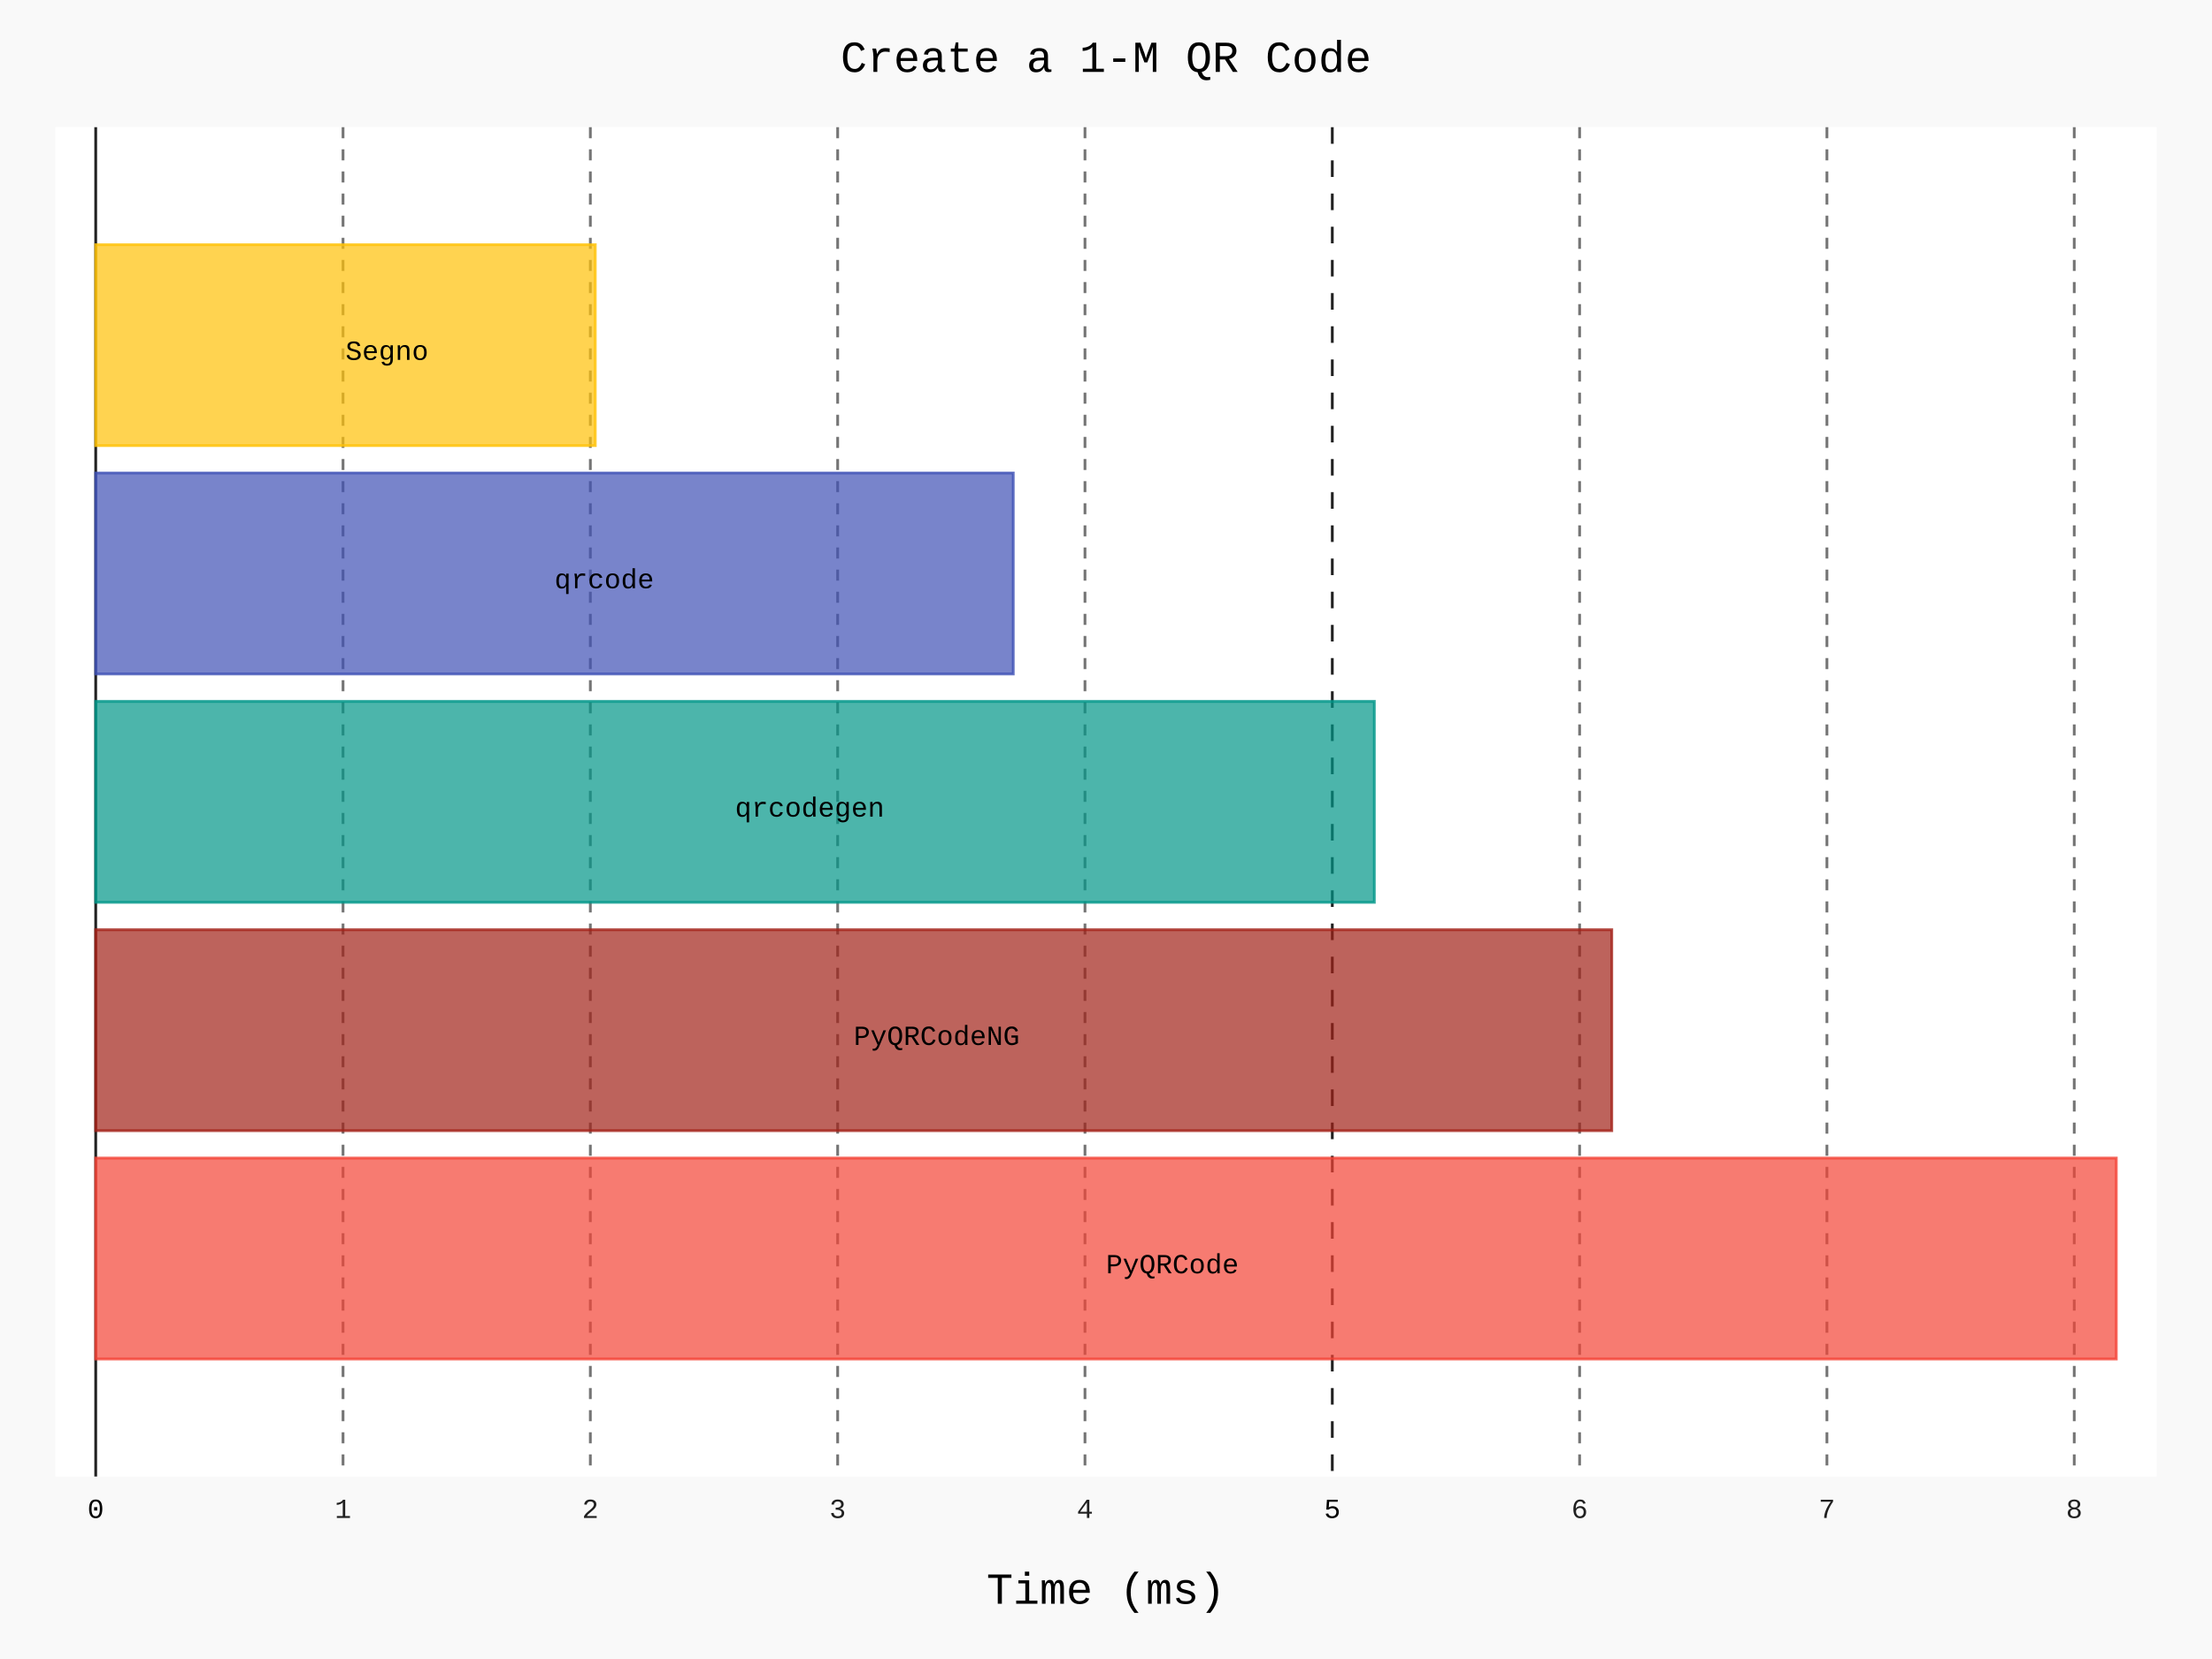
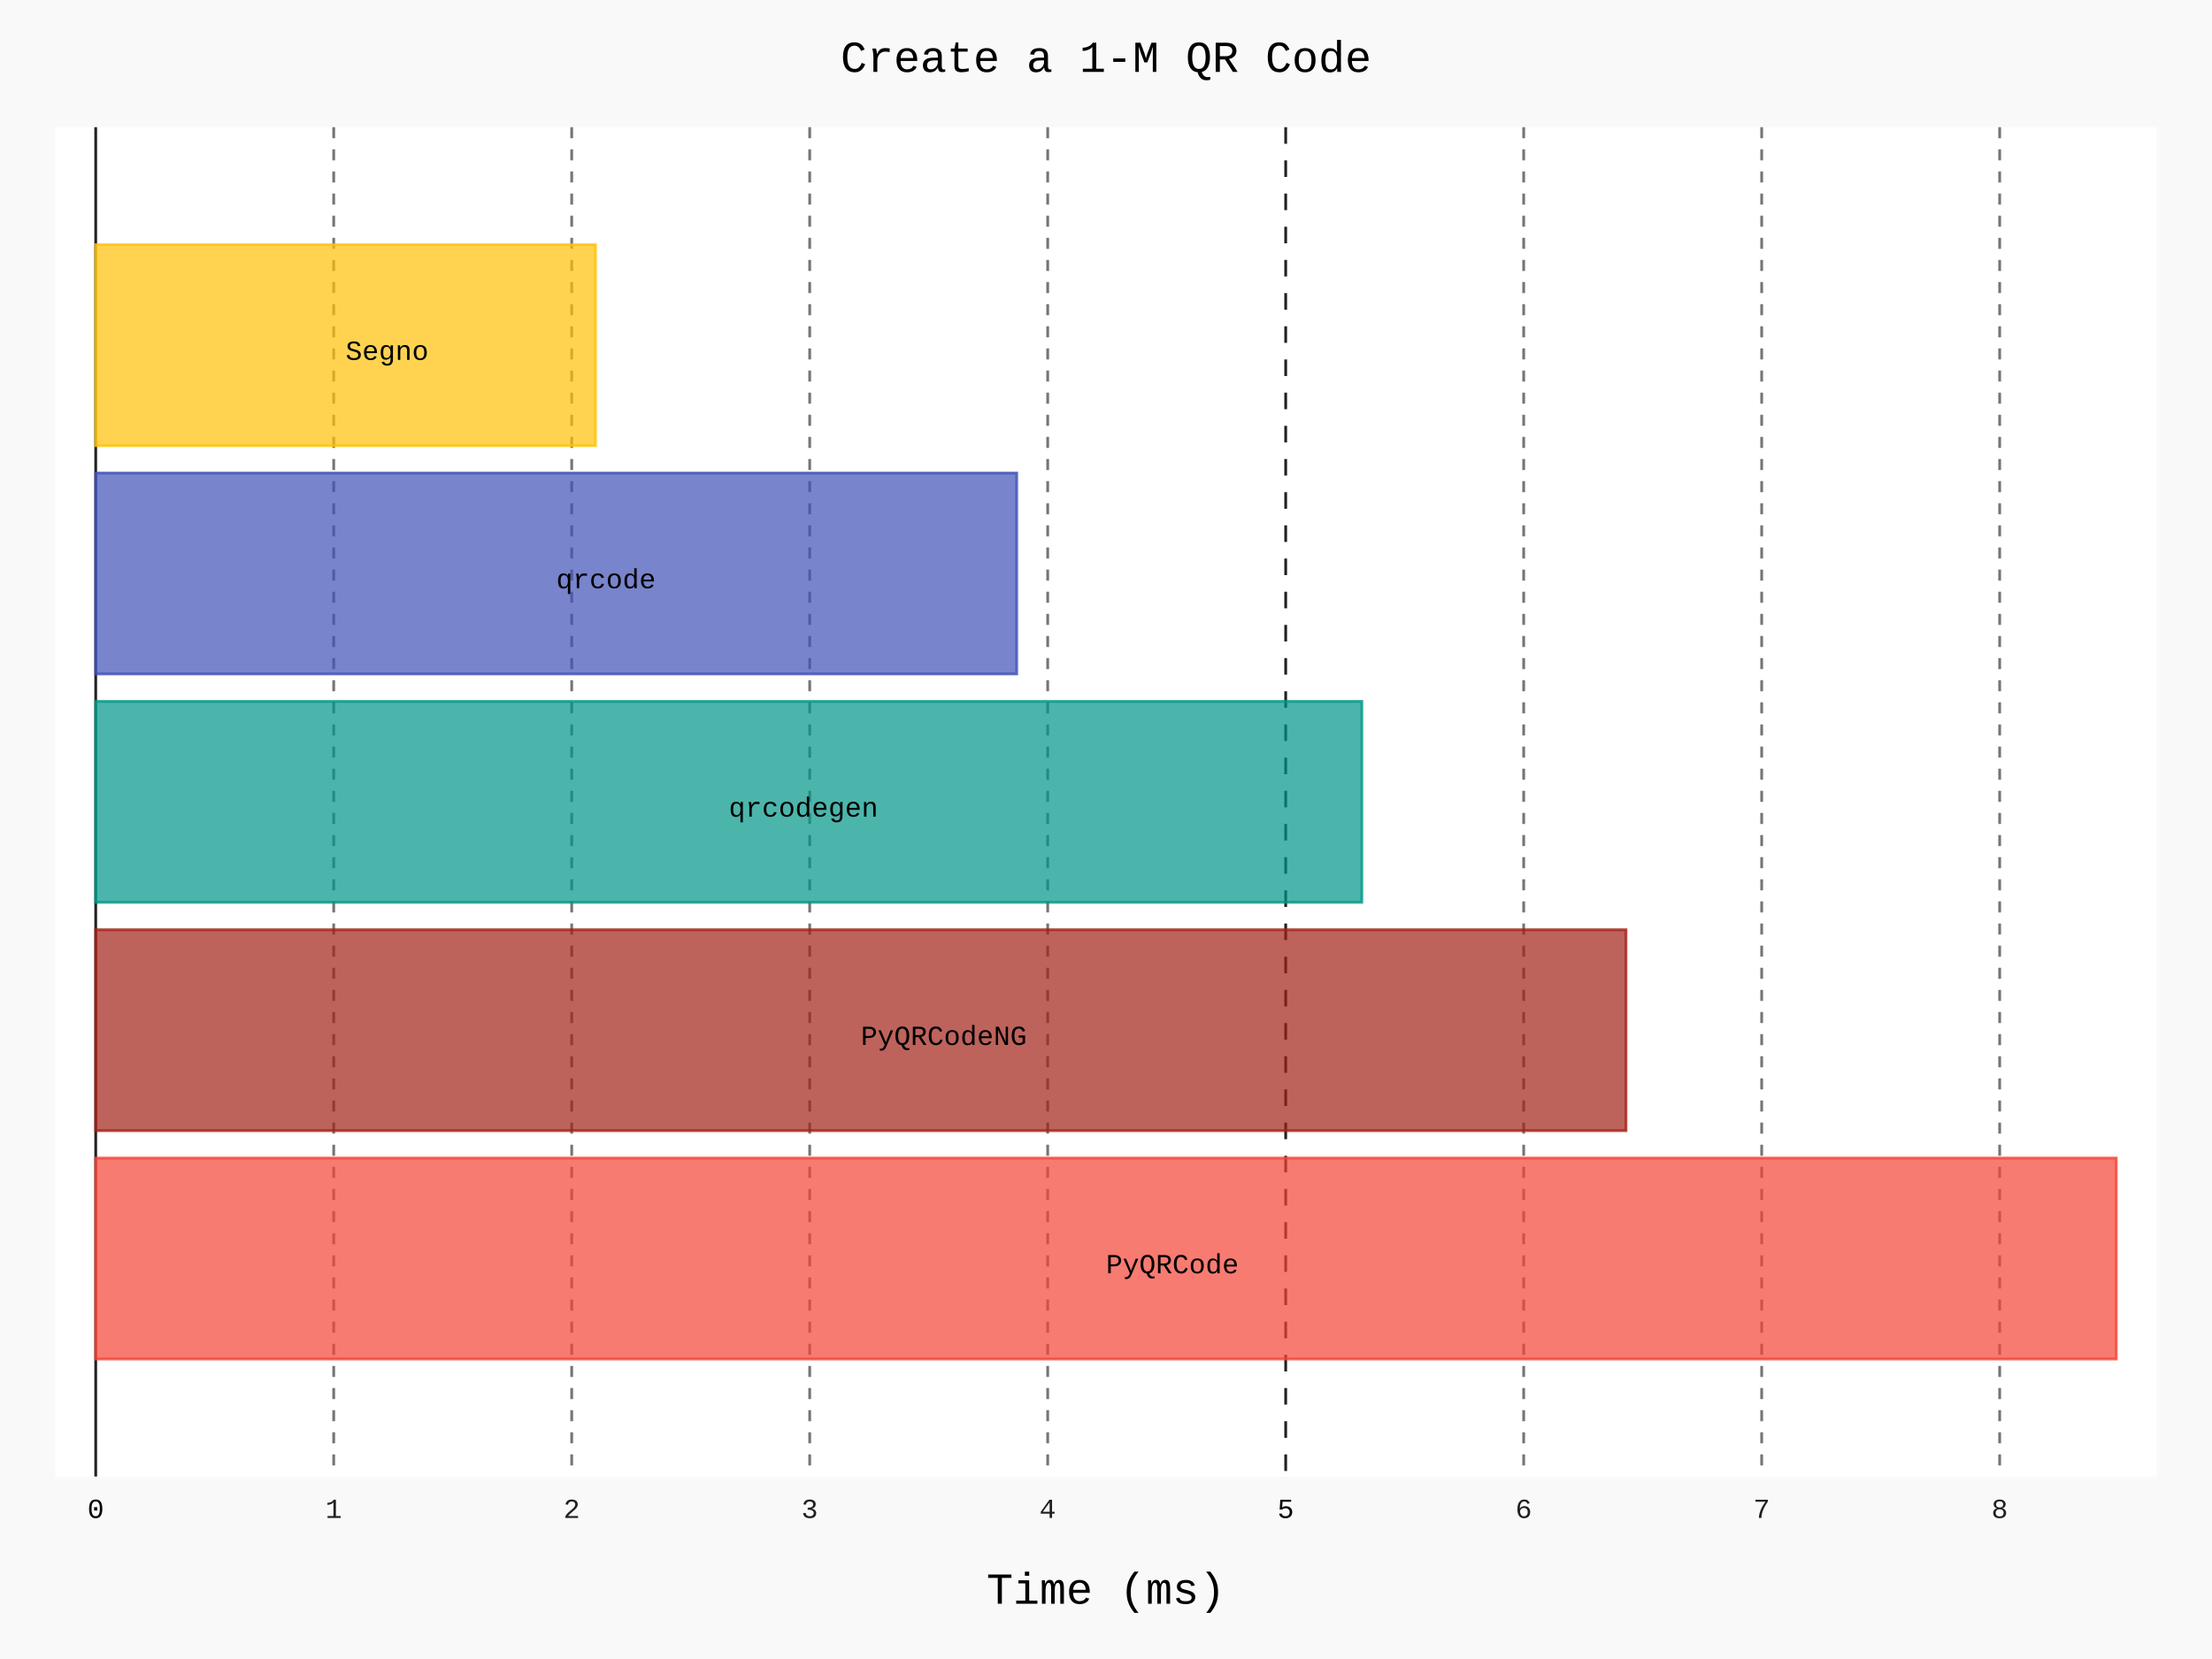
- <svg xmlns="http://www.w3.org/2000/svg" class="pygal-chart" id="chart-d2828502-64b4-4748-b919-c61d1e8c4efd" viewBox="0 0 800 600">
+ <svg xmlns="http://www.w3.org/2000/svg" class="pygal-chart" id="chart-630e60b2-058c-4f9c-b45d-ced3343af5b3" viewBox="0 0 800 600">
  <defs>
-     <style type="text/css">#chart-d2828502-64b4-4748-b919-c61d1e8c4efd{-webkit-user-select:none;-webkit-font-smoothing:antialiased;font-family:Consolas,"Liberation Mono",Menlo,Courier,monospace}#chart-d2828502-64b4-4748-b919-c61d1e8c4efd .title{font-family:Consolas,"Liberation Mono",Menlo,Courier,monospace;font-size:16px}#chart-d2828502-64b4-4748-b919-c61d1e8c4efd .legends .legend text{font-family:Consolas,"Liberation Mono",Menlo,Courier,monospace;font-size:14px}#chart-d2828502-64b4-4748-b919-c61d1e8c4efd .axis text{font-family:Consolas,"Liberation Mono",Menlo,Courier,monospace;font-size:10px}#chart-d2828502-64b4-4748-b919-c61d1e8c4efd .axis text.major{font-family:Consolas,"Liberation Mono",Menlo,Courier,monospace;font-size:10px}#chart-d2828502-64b4-4748-b919-c61d1e8c4efd .text-overlay text.value{font-family:Consolas,"Liberation Mono",Menlo,Courier,monospace;font-size:16px}#chart-d2828502-64b4-4748-b919-c61d1e8c4efd .text-overlay text.label{font-family:Consolas,"Liberation Mono",Menlo,Courier,monospace;font-size:10px}#chart-d2828502-64b4-4748-b919-c61d1e8c4efd .tooltip{font-family:Consolas,"Liberation Mono",Menlo,Courier,monospace;font-size:14px}#chart-d2828502-64b4-4748-b919-c61d1e8c4efd text.no_data{font-family:Consolas,"Liberation Mono",Menlo,Courier,monospace;font-size:64px}
- #chart-d2828502-64b4-4748-b919-c61d1e8c4efd{background-color:rgba(249,249,249,1)}#chart-d2828502-64b4-4748-b919-c61d1e8c4efd path,#chart-d2828502-64b4-4748-b919-c61d1e8c4efd line,#chart-d2828502-64b4-4748-b919-c61d1e8c4efd rect,#chart-d2828502-64b4-4748-b919-c61d1e8c4efd circle{-webkit-transition:150ms;-moz-transition:150ms;transition:150ms}#chart-d2828502-64b4-4748-b919-c61d1e8c4efd .graph &gt; .background{fill:rgba(249,249,249,1)}#chart-d2828502-64b4-4748-b919-c61d1e8c4efd .plot &gt; .background{fill:rgba(255,255,255,1)}#chart-d2828502-64b4-4748-b919-c61d1e8c4efd .graph{fill:rgba(0,0,0,.87)}#chart-d2828502-64b4-4748-b919-c61d1e8c4efd text.no_data{fill:rgba(0,0,0,1)}#chart-d2828502-64b4-4748-b919-c61d1e8c4efd .title{fill:rgba(0,0,0,1)}#chart-d2828502-64b4-4748-b919-c61d1e8c4efd .legends .legend text{fill:rgba(0,0,0,.87)}#chart-d2828502-64b4-4748-b919-c61d1e8c4efd .legends .legend:hover text{fill:rgba(0,0,0,1)}#chart-d2828502-64b4-4748-b919-c61d1e8c4efd .axis .line{stroke:rgba(0,0,0,1)}#chart-d2828502-64b4-4748-b919-c61d1e8c4efd .axis .guide.line{stroke:rgba(0,0,0,.54)}#chart-d2828502-64b4-4748-b919-c61d1e8c4efd .axis .major.line{stroke:rgba(0,0,0,.87)}#chart-d2828502-64b4-4748-b919-c61d1e8c4efd .axis text.major{fill:rgba(0,0,0,1)}#chart-d2828502-64b4-4748-b919-c61d1e8c4efd .axis.y .guides:hover .guide.line,#chart-d2828502-64b4-4748-b919-c61d1e8c4efd .line-graph .axis.x .guides:hover .guide.line,#chart-d2828502-64b4-4748-b919-c61d1e8c4efd .stackedline-graph .axis.x .guides:hover .guide.line,#chart-d2828502-64b4-4748-b919-c61d1e8c4efd .xy-graph .axis.x .guides:hover .guide.line{stroke:rgba(0,0,0,1)}#chart-d2828502-64b4-4748-b919-c61d1e8c4efd .axis .guides:hover text{fill:rgba(0,0,0,1)}#chart-d2828502-64b4-4748-b919-c61d1e8c4efd .reactive{fill-opacity:.7;stroke-opacity:.8}#chart-d2828502-64b4-4748-b919-c61d1e8c4efd .ci{stroke:rgba(0,0,0,.87)}#chart-d2828502-64b4-4748-b919-c61d1e8c4efd .reactive.active,#chart-d2828502-64b4-4748-b919-c61d1e8c4efd .active .reactive{fill-opacity:.8;stroke-opacity:.9;stroke-width:4}#chart-d2828502-64b4-4748-b919-c61d1e8c4efd .ci .reactive.active{stroke-width:1.5}#chart-d2828502-64b4-4748-b919-c61d1e8c4efd .series text{fill:rgba(0,0,0,1)}#chart-d2828502-64b4-4748-b919-c61d1e8c4efd .tooltip rect{fill:rgba(255,255,255,1);stroke:rgba(0,0,0,1);-webkit-transition:opacity 150ms;-moz-transition:opacity 150ms;transition:opacity 150ms}#chart-d2828502-64b4-4748-b919-c61d1e8c4efd .tooltip .label{fill:rgba(0,0,0,.87)}#chart-d2828502-64b4-4748-b919-c61d1e8c4efd .tooltip .label{fill:rgba(0,0,0,.87)}#chart-d2828502-64b4-4748-b919-c61d1e8c4efd .tooltip .legend{font-size:.8em;fill:rgba(0,0,0,.54)}#chart-d2828502-64b4-4748-b919-c61d1e8c4efd .tooltip .x_label{font-size:.6em;fill:rgba(0,0,0,1)}#chart-d2828502-64b4-4748-b919-c61d1e8c4efd .tooltip .xlink{font-size:.5em;text-decoration:underline}#chart-d2828502-64b4-4748-b919-c61d1e8c4efd .tooltip .value{font-size:1.5em}#chart-d2828502-64b4-4748-b919-c61d1e8c4efd .bound{font-size:.5em}#chart-d2828502-64b4-4748-b919-c61d1e8c4efd .max-value{font-size:.75em;fill:rgba(0,0,0,.54)}#chart-d2828502-64b4-4748-b919-c61d1e8c4efd .map-element{fill:rgba(255,255,255,1);stroke:rgba(0,0,0,.54) !important}#chart-d2828502-64b4-4748-b919-c61d1e8c4efd .map-element .reactive{fill-opacity:inherit;stroke-opacity:inherit}#chart-d2828502-64b4-4748-b919-c61d1e8c4efd .color-0,#chart-d2828502-64b4-4748-b919-c61d1e8c4efd .color-0 a:visited{stroke:#F44336;fill:#F44336}#chart-d2828502-64b4-4748-b919-c61d1e8c4efd .color-1,#chart-d2828502-64b4-4748-b919-c61d1e8c4efd .color-1 a:visited{stroke:#3F51B5;fill:#3F51B5}#chart-d2828502-64b4-4748-b919-c61d1e8c4efd .color-2,#chart-d2828502-64b4-4748-b919-c61d1e8c4efd .color-2 a:visited{stroke:#009688;fill:#009688}#chart-d2828502-64b4-4748-b919-c61d1e8c4efd .color-3,#chart-d2828502-64b4-4748-b919-c61d1e8c4efd .color-3 a:visited{stroke:#FFC107;fill:#FFC107}#chart-d2828502-64b4-4748-b919-c61d1e8c4efd .color-4,#chart-d2828502-64b4-4748-b919-c61d1e8c4efd .color-4 a:visited{stroke:#FF5722;fill:#FF5722}#chart-d2828502-64b4-4748-b919-c61d1e8c4efd .text-overlay .color-0 text{fill:black}#chart-d2828502-64b4-4748-b919-c61d1e8c4efd .text-overlay .color-1 text{fill:black}#chart-d2828502-64b4-4748-b919-c61d1e8c4efd .text-overlay .color-2 text{fill:black}#chart-d2828502-64b4-4748-b919-c61d1e8c4efd .text-overlay .color-3 text{fill:black}#chart-d2828502-64b4-4748-b919-c61d1e8c4efd .text-overlay .color-4 text{fill:black}
- #chart-d2828502-64b4-4748-b919-c61d1e8c4efd text.no_data{text-anchor:middle}#chart-d2828502-64b4-4748-b919-c61d1e8c4efd .guide.line{fill:none}#chart-d2828502-64b4-4748-b919-c61d1e8c4efd .centered{text-anchor:middle}#chart-d2828502-64b4-4748-b919-c61d1e8c4efd .title{text-anchor:middle}#chart-d2828502-64b4-4748-b919-c61d1e8c4efd .legends .legend text{fill-opacity:1}#chart-d2828502-64b4-4748-b919-c61d1e8c4efd .axis.x text{text-anchor:middle}#chart-d2828502-64b4-4748-b919-c61d1e8c4efd .axis.x:not(.web) text[transform]{text-anchor:start}#chart-d2828502-64b4-4748-b919-c61d1e8c4efd .axis.x:not(.web) text[transform].backwards{text-anchor:end}#chart-d2828502-64b4-4748-b919-c61d1e8c4efd .axis.y text{text-anchor:end}#chart-d2828502-64b4-4748-b919-c61d1e8c4efd .axis.y text[transform].backwards{text-anchor:start}#chart-d2828502-64b4-4748-b919-c61d1e8c4efd .axis.y2 text{text-anchor:start}#chart-d2828502-64b4-4748-b919-c61d1e8c4efd .axis.y2 text[transform].backwards{text-anchor:end}#chart-d2828502-64b4-4748-b919-c61d1e8c4efd .axis .guide.line{stroke-dasharray:4,4}#chart-d2828502-64b4-4748-b919-c61d1e8c4efd .axis .major.guide.line{stroke-dasharray:6,6}#chart-d2828502-64b4-4748-b919-c61d1e8c4efd .horizontal .axis.y .guide.line,#chart-d2828502-64b4-4748-b919-c61d1e8c4efd .horizontal .axis.y2 .guide.line,#chart-d2828502-64b4-4748-b919-c61d1e8c4efd .vertical .axis.x .guide.line{opacity:0}#chart-d2828502-64b4-4748-b919-c61d1e8c4efd .horizontal .axis.always_show .guide.line,#chart-d2828502-64b4-4748-b919-c61d1e8c4efd .vertical .axis.always_show .guide.line{opacity:1 !important}#chart-d2828502-64b4-4748-b919-c61d1e8c4efd .axis.y .guides:hover .guide.line,#chart-d2828502-64b4-4748-b919-c61d1e8c4efd .axis.y2 .guides:hover .guide.line,#chart-d2828502-64b4-4748-b919-c61d1e8c4efd .axis.x .guides:hover .guide.line{opacity:1}#chart-d2828502-64b4-4748-b919-c61d1e8c4efd .axis .guides:hover text{opacity:1}#chart-d2828502-64b4-4748-b919-c61d1e8c4efd .nofill{fill:none}#chart-d2828502-64b4-4748-b919-c61d1e8c4efd .subtle-fill{fill-opacity:.2}#chart-d2828502-64b4-4748-b919-c61d1e8c4efd .dot{stroke-width:1px;fill-opacity:1}#chart-d2828502-64b4-4748-b919-c61d1e8c4efd .dot.active{stroke-width:5px}#chart-d2828502-64b4-4748-b919-c61d1e8c4efd .dot.negative{fill:transparent}#chart-d2828502-64b4-4748-b919-c61d1e8c4efd text,#chart-d2828502-64b4-4748-b919-c61d1e8c4efd tspan{stroke:none !important}#chart-d2828502-64b4-4748-b919-c61d1e8c4efd .series text.active{opacity:1}#chart-d2828502-64b4-4748-b919-c61d1e8c4efd .tooltip rect{fill-opacity:.95;stroke-width:.5}#chart-d2828502-64b4-4748-b919-c61d1e8c4efd .tooltip text{fill-opacity:1}#chart-d2828502-64b4-4748-b919-c61d1e8c4efd .showable{visibility:hidden}#chart-d2828502-64b4-4748-b919-c61d1e8c4efd .showable.shown{visibility:visible}#chart-d2828502-64b4-4748-b919-c61d1e8c4efd .gauge-background{fill:rgba(229,229,229,1);stroke:none}#chart-d2828502-64b4-4748-b919-c61d1e8c4efd .bg-lines{stroke:rgba(249,249,249,1);stroke-width:2px}</style>
+     <style type="text/css">#chart-630e60b2-058c-4f9c-b45d-ced3343af5b3{-webkit-user-select:none;-webkit-font-smoothing:antialiased;font-family:Consolas,"Liberation Mono",Menlo,Courier,monospace}#chart-630e60b2-058c-4f9c-b45d-ced3343af5b3 .title{font-family:Consolas,"Liberation Mono",Menlo,Courier,monospace;font-size:16px}#chart-630e60b2-058c-4f9c-b45d-ced3343af5b3 .legends .legend text{font-family:Consolas,"Liberation Mono",Menlo,Courier,monospace;font-size:14px}#chart-630e60b2-058c-4f9c-b45d-ced3343af5b3 .axis text{font-family:Consolas,"Liberation Mono",Menlo,Courier,monospace;font-size:10px}#chart-630e60b2-058c-4f9c-b45d-ced3343af5b3 .axis text.major{font-family:Consolas,"Liberation Mono",Menlo,Courier,monospace;font-size:10px}#chart-630e60b2-058c-4f9c-b45d-ced3343af5b3 .text-overlay text.value{font-family:Consolas,"Liberation Mono",Menlo,Courier,monospace;font-size:16px}#chart-630e60b2-058c-4f9c-b45d-ced3343af5b3 .text-overlay text.label{font-family:Consolas,"Liberation Mono",Menlo,Courier,monospace;font-size:10px}#chart-630e60b2-058c-4f9c-b45d-ced3343af5b3 .tooltip{font-family:Consolas,"Liberation Mono",Menlo,Courier,monospace;font-size:14px}#chart-630e60b2-058c-4f9c-b45d-ced3343af5b3 text.no_data{font-family:Consolas,"Liberation Mono",Menlo,Courier,monospace;font-size:64px}
+ #chart-630e60b2-058c-4f9c-b45d-ced3343af5b3{background-color:rgba(249,249,249,1)}#chart-630e60b2-058c-4f9c-b45d-ced3343af5b3 path,#chart-630e60b2-058c-4f9c-b45d-ced3343af5b3 line,#chart-630e60b2-058c-4f9c-b45d-ced3343af5b3 rect,#chart-630e60b2-058c-4f9c-b45d-ced3343af5b3 circle{-webkit-transition:150ms;-moz-transition:150ms;transition:150ms}#chart-630e60b2-058c-4f9c-b45d-ced3343af5b3 .graph &gt; .background{fill:rgba(249,249,249,1)}#chart-630e60b2-058c-4f9c-b45d-ced3343af5b3 .plot &gt; .background{fill:rgba(255,255,255,1)}#chart-630e60b2-058c-4f9c-b45d-ced3343af5b3 .graph{fill:rgba(0,0,0,.87)}#chart-630e60b2-058c-4f9c-b45d-ced3343af5b3 text.no_data{fill:rgba(0,0,0,1)}#chart-630e60b2-058c-4f9c-b45d-ced3343af5b3 .title{fill:rgba(0,0,0,1)}#chart-630e60b2-058c-4f9c-b45d-ced3343af5b3 .legends .legend text{fill:rgba(0,0,0,.87)}#chart-630e60b2-058c-4f9c-b45d-ced3343af5b3 .legends .legend:hover text{fill:rgba(0,0,0,1)}#chart-630e60b2-058c-4f9c-b45d-ced3343af5b3 .axis .line{stroke:rgba(0,0,0,1)}#chart-630e60b2-058c-4f9c-b45d-ced3343af5b3 .axis .guide.line{stroke:rgba(0,0,0,.54)}#chart-630e60b2-058c-4f9c-b45d-ced3343af5b3 .axis .major.line{stroke:rgba(0,0,0,.87)}#chart-630e60b2-058c-4f9c-b45d-ced3343af5b3 .axis text.major{fill:rgba(0,0,0,1)}#chart-630e60b2-058c-4f9c-b45d-ced3343af5b3 .axis.y .guides:hover .guide.line,#chart-630e60b2-058c-4f9c-b45d-ced3343af5b3 .line-graph .axis.x .guides:hover .guide.line,#chart-630e60b2-058c-4f9c-b45d-ced3343af5b3 .stackedline-graph .axis.x .guides:hover .guide.line,#chart-630e60b2-058c-4f9c-b45d-ced3343af5b3 .xy-graph .axis.x .guides:hover .guide.line{stroke:rgba(0,0,0,1)}#chart-630e60b2-058c-4f9c-b45d-ced3343af5b3 .axis .guides:hover text{fill:rgba(0,0,0,1)}#chart-630e60b2-058c-4f9c-b45d-ced3343af5b3 .reactive{fill-opacity:.7;stroke-opacity:.8}#chart-630e60b2-058c-4f9c-b45d-ced3343af5b3 .ci{stroke:rgba(0,0,0,.87)}#chart-630e60b2-058c-4f9c-b45d-ced3343af5b3 .reactive.active,#chart-630e60b2-058c-4f9c-b45d-ced3343af5b3 .active .reactive{fill-opacity:.8;stroke-opacity:.9;stroke-width:4}#chart-630e60b2-058c-4f9c-b45d-ced3343af5b3 .ci .reactive.active{stroke-width:1.5}#chart-630e60b2-058c-4f9c-b45d-ced3343af5b3 .series text{fill:rgba(0,0,0,1)}#chart-630e60b2-058c-4f9c-b45d-ced3343af5b3 .tooltip rect{fill:rgba(255,255,255,1);stroke:rgba(0,0,0,1);-webkit-transition:opacity 150ms;-moz-transition:opacity 150ms;transition:opacity 150ms}#chart-630e60b2-058c-4f9c-b45d-ced3343af5b3 .tooltip .label{fill:rgba(0,0,0,.87)}#chart-630e60b2-058c-4f9c-b45d-ced3343af5b3 .tooltip .label{fill:rgba(0,0,0,.87)}#chart-630e60b2-058c-4f9c-b45d-ced3343af5b3 .tooltip .legend{font-size:.8em;fill:rgba(0,0,0,.54)}#chart-630e60b2-058c-4f9c-b45d-ced3343af5b3 .tooltip .x_label{font-size:.6em;fill:rgba(0,0,0,1)}#chart-630e60b2-058c-4f9c-b45d-ced3343af5b3 .tooltip .xlink{font-size:.5em;text-decoration:underline}#chart-630e60b2-058c-4f9c-b45d-ced3343af5b3 .tooltip .value{font-size:1.5em}#chart-630e60b2-058c-4f9c-b45d-ced3343af5b3 .bound{font-size:.5em}#chart-630e60b2-058c-4f9c-b45d-ced3343af5b3 .max-value{font-size:.75em;fill:rgba(0,0,0,.54)}#chart-630e60b2-058c-4f9c-b45d-ced3343af5b3 .map-element{fill:rgba(255,255,255,1);stroke:rgba(0,0,0,.54) !important}#chart-630e60b2-058c-4f9c-b45d-ced3343af5b3 .map-element .reactive{fill-opacity:inherit;stroke-opacity:inherit}#chart-630e60b2-058c-4f9c-b45d-ced3343af5b3 .color-0,#chart-630e60b2-058c-4f9c-b45d-ced3343af5b3 .color-0 a:visited{stroke:#F44336;fill:#F44336}#chart-630e60b2-058c-4f9c-b45d-ced3343af5b3 .color-1,#chart-630e60b2-058c-4f9c-b45d-ced3343af5b3 .color-1 a:visited{stroke:#3F51B5;fill:#3F51B5}#chart-630e60b2-058c-4f9c-b45d-ced3343af5b3 .color-2,#chart-630e60b2-058c-4f9c-b45d-ced3343af5b3 .color-2 a:visited{stroke:#009688;fill:#009688}#chart-630e60b2-058c-4f9c-b45d-ced3343af5b3 .color-3,#chart-630e60b2-058c-4f9c-b45d-ced3343af5b3 .color-3 a:visited{stroke:#FFC107;fill:#FFC107}#chart-630e60b2-058c-4f9c-b45d-ced3343af5b3 .color-4,#chart-630e60b2-058c-4f9c-b45d-ced3343af5b3 .color-4 a:visited{stroke:#FF5722;fill:#FF5722}#chart-630e60b2-058c-4f9c-b45d-ced3343af5b3 .text-overlay .color-0 text{fill:black}#chart-630e60b2-058c-4f9c-b45d-ced3343af5b3 .text-overlay .color-1 text{fill:black}#chart-630e60b2-058c-4f9c-b45d-ced3343af5b3 .text-overlay .color-2 text{fill:black}#chart-630e60b2-058c-4f9c-b45d-ced3343af5b3 .text-overlay .color-3 text{fill:black}#chart-630e60b2-058c-4f9c-b45d-ced3343af5b3 .text-overlay .color-4 text{fill:black}
+ #chart-630e60b2-058c-4f9c-b45d-ced3343af5b3 text.no_data{text-anchor:middle}#chart-630e60b2-058c-4f9c-b45d-ced3343af5b3 .guide.line{fill:none}#chart-630e60b2-058c-4f9c-b45d-ced3343af5b3 .centered{text-anchor:middle}#chart-630e60b2-058c-4f9c-b45d-ced3343af5b3 .title{text-anchor:middle}#chart-630e60b2-058c-4f9c-b45d-ced3343af5b3 .legends .legend text{fill-opacity:1}#chart-630e60b2-058c-4f9c-b45d-ced3343af5b3 .axis.x text{text-anchor:middle}#chart-630e60b2-058c-4f9c-b45d-ced3343af5b3 .axis.x:not(.web) text[transform]{text-anchor:start}#chart-630e60b2-058c-4f9c-b45d-ced3343af5b3 .axis.x:not(.web) text[transform].backwards{text-anchor:end}#chart-630e60b2-058c-4f9c-b45d-ced3343af5b3 .axis.y text{text-anchor:end}#chart-630e60b2-058c-4f9c-b45d-ced3343af5b3 .axis.y text[transform].backwards{text-anchor:start}#chart-630e60b2-058c-4f9c-b45d-ced3343af5b3 .axis.y2 text{text-anchor:start}#chart-630e60b2-058c-4f9c-b45d-ced3343af5b3 .axis.y2 text[transform].backwards{text-anchor:end}#chart-630e60b2-058c-4f9c-b45d-ced3343af5b3 .axis .guide.line{stroke-dasharray:4,4}#chart-630e60b2-058c-4f9c-b45d-ced3343af5b3 .axis .major.guide.line{stroke-dasharray:6,6}#chart-630e60b2-058c-4f9c-b45d-ced3343af5b3 .horizontal .axis.y .guide.line,#chart-630e60b2-058c-4f9c-b45d-ced3343af5b3 .horizontal .axis.y2 .guide.line,#chart-630e60b2-058c-4f9c-b45d-ced3343af5b3 .vertical .axis.x .guide.line{opacity:0}#chart-630e60b2-058c-4f9c-b45d-ced3343af5b3 .horizontal .axis.always_show .guide.line,#chart-630e60b2-058c-4f9c-b45d-ced3343af5b3 .vertical .axis.always_show .guide.line{opacity:1 !important}#chart-630e60b2-058c-4f9c-b45d-ced3343af5b3 .axis.y .guides:hover .guide.line,#chart-630e60b2-058c-4f9c-b45d-ced3343af5b3 .axis.y2 .guides:hover .guide.line,#chart-630e60b2-058c-4f9c-b45d-ced3343af5b3 .axis.x .guides:hover .guide.line{opacity:1}#chart-630e60b2-058c-4f9c-b45d-ced3343af5b3 .axis .guides:hover text{opacity:1}#chart-630e60b2-058c-4f9c-b45d-ced3343af5b3 .nofill{fill:none}#chart-630e60b2-058c-4f9c-b45d-ced3343af5b3 .subtle-fill{fill-opacity:.2}#chart-630e60b2-058c-4f9c-b45d-ced3343af5b3 .dot{stroke-width:1px;fill-opacity:1}#chart-630e60b2-058c-4f9c-b45d-ced3343af5b3 .dot.active{stroke-width:5px}#chart-630e60b2-058c-4f9c-b45d-ced3343af5b3 .dot.negative{fill:transparent}#chart-630e60b2-058c-4f9c-b45d-ced3343af5b3 text,#chart-630e60b2-058c-4f9c-b45d-ced3343af5b3 tspan{stroke:none !important}#chart-630e60b2-058c-4f9c-b45d-ced3343af5b3 .series text.active{opacity:1}#chart-630e60b2-058c-4f9c-b45d-ced3343af5b3 .tooltip rect{fill-opacity:.95;stroke-width:.5}#chart-630e60b2-058c-4f9c-b45d-ced3343af5b3 .tooltip text{fill-opacity:1}#chart-630e60b2-058c-4f9c-b45d-ced3343af5b3 .showable{visibility:hidden}#chart-630e60b2-058c-4f9c-b45d-ced3343af5b3 .showable.shown{visibility:visible}#chart-630e60b2-058c-4f9c-b45d-ced3343af5b3 .gauge-background{fill:rgba(229,229,229,1);stroke:none}#chart-630e60b2-058c-4f9c-b45d-ced3343af5b3 .bg-lines{stroke:rgba(249,249,249,1);stroke-width:2px}</style>
  </defs>
  <g class="graph horizontalbar-graph horizontal">
    <rect class="background" height="600" width="800" x="0" y="0" />
    <g class="plot" transform="translate(20, 46)">
      <rect class="background" height="488" width="760" x="0" y="0" />
      <g class="axis x always_show">
        <g class="guides">
          <path class="axis major line" d="M14.615 0 v488" />
          <text class="major" x="14.615" y="503.0">0</text>
        </g>
        <g class="guides">
-           <path class="guide line" d="M104.061 0 v488" />
-           <text class="" x="104.061" y="503.0">1</text>
+           <path class="guide line" d="M100.689 0 v488" />
+           <text class="" x="100.689" y="503.0">1</text>
        </g>
        <g class="guides">
-           <path class="guide line" d="M193.506 0 v488" />
-           <text class="" x="193.506" y="503.0">2</text>
+           <path class="guide line" d="M186.764 0 v488" />
+           <text class="" x="186.764" y="503.0">2</text>
        </g>
        <g class="guides">
-           <path class="guide line" d="M282.952 0 v488" />
-           <text class="" x="282.952" y="503.0">3</text>
+           <path class="guide line" d="M272.838 0 v488" />
+           <text class="" x="272.838" y="503.0">3</text>
        </g>
        <g class="guides">
-           <path class="guide line" d="M372.397 0 v488" />
-           <text class="" x="372.397" y="503.0">4</text>
+           <path class="guide line" d="M358.912 0 v488" />
+           <text class="" x="358.912" y="503.0">4</text>
        </g>
        <g class="guides">
-           <path class="major guide line" d="M461.843 0 v488" />
-           <text class="major" x="461.843" y="503.0">5</text>
+           <path class="major guide line" d="M444.986 0 v488" />
+           <text class="major" x="444.986" y="503.0">5</text>
        </g>
        <g class="guides">
-           <path class="guide line" d="M551.288 0 v488" />
-           <text class="" x="551.288" y="503.0">6</text>
+           <path class="guide line" d="M531.06 0 v488" />
+           <text class="" x="531.06" y="503.0">6</text>
        </g>
        <g class="guides">
-           <path class="guide line" d="M640.733 0 v488" />
-           <text class="" x="640.733" y="503.0">7</text>
+           <path class="guide line" d="M617.134 0 v488" />
+           <text class="" x="617.134" y="503.0">7</text>
        </g>
        <g class="guides">
-           <path class="guide line" d="M730.179 0 v488" />
-           <text class="" x="730.179" y="503.0">8</text>
+           <path class="guide line" d="M703.208 0 v488" />
+           <text class="" x="703.208" y="503.0">8</text>
        </g>
      </g>
      <g class="series serie-4 color-4">
        <g class="bars">
          <g class="bar" style="fill: #F44336; stroke: #F44336">
            <rect class="rect reactive tooltip-trigger" height="72.674" rx="0" ry="0" width="730.769" x="14.615" y="372.832" />
          </g>
        </g>
      </g>
      <g class="series serie-3 color-3">
        <g class="bars">
          <g class="bar" style="fill: #A22118; stroke: #A22118">
-             <rect class="rect reactive tooltip-trigger" height="72.674" rx="0" ry="0" width="548.301" x="14.615" y="290.247" />
+             <rect class="rect reactive tooltip-trigger" height="72.674" rx="0" ry="0" width="553.457" x="14.615" y="290.247" />
          </g>
        </g>
      </g>
      <g class="series serie-2 color-2">
        <g class="bars">
          <g class="bar" style="fill: #009688; stroke: #009688">
-             <rect class="rect reactive tooltip-trigger" height="72.674" rx="0" ry="0" width="462.433" x="14.615" y="207.663" />
+             <rect class="rect reactive tooltip-trigger" height="72.674" rx="0" ry="0" width="457.914" x="14.615" y="207.663" />
          </g>
        </g>
      </g>
      <g class="series serie-1 color-1">
        <g class="bars">
          <g class="bar" style="fill: #3F51B5; stroke: #3F51B5">
-             <rect class="rect reactive tooltip-trigger" height="72.674" rx="0" ry="0" width="331.843" x="14.615" y="125.078" />
+             <rect class="rect reactive tooltip-trigger" height="72.674" rx="0" ry="0" width="333.107" x="14.615" y="125.078" />
          </g>
        </g>
      </g>
      <g class="series serie-0 color-0">
        <g class="bars">
          <g class="bar" style="fill: #FFC107; stroke: #FFC107">
-             <rect class="rect reactive tooltip-trigger" height="72.674" rx="0" ry="0" width="180.68" x="14.615" y="42.494" />
+             <rect class="rect reactive tooltip-trigger" height="72.674" rx="0" ry="0" width="180.756" x="14.615" y="42.494" />
          </g>
        </g>
      </g>
    </g>
    <g class="titles">
      <text class="title plot_title" x="400.0" y="26">Create a 1-M QR Code</text>
      <text class="title" x="400.0" y="580">Time (ms)</text>
    </g>
    <g class="plot overlay" transform="translate(20, 46)">
      <g class="series serie-4 color-4" />
      <g class="series serie-3 color-3" />
      <g class="series serie-2 color-2" />
      <g class="series serie-1 color-1" />
      <g class="series serie-0 color-0" />
    </g>
    <g class="plot text-overlay" transform="translate(20, 46)">
      <g class="series serie-4 color-4">
        <text class="label" x="380.0" y="414.503">PyQRCode</text>
      </g>
      <g class="series serie-3 color-3">
-         <text class="label" x="288.766" y="331.918">PyQRCodeNG</text>
+         <text class="label" x="291.344" y="331.918">PyQRCodeNG</text>
      </g>
      <g class="series serie-2 color-2">
-         <text class="label" x="245.832" y="249.333">qrcodegen</text>
+         <text class="label" x="243.573" y="249.333">qrcodegen</text>
      </g>
      <g class="series serie-1 color-1">
-         <text class="label" x="180.537" y="166.749">qrcode</text>
+         <text class="label" x="181.169" y="166.749">qrcode</text>
      </g>
      <g class="series serie-0 color-0">
-         <text class="label" x="104.955" y="84.164">Segno</text>
+         <text class="label" x="104.993" y="84.164">Segno</text>
      </g>
    </g>
    <g class="plot tooltip-overlay" transform="translate(20, 46)">
      <g class="tooltip" style="opacity: 0" transform="translate(0 0)">
        <rect class="tooltip-box" height="0" rx="0" ry="0" width="0" />
        <g class="text" />
      </g>
    </g>
  </g>
</svg>
